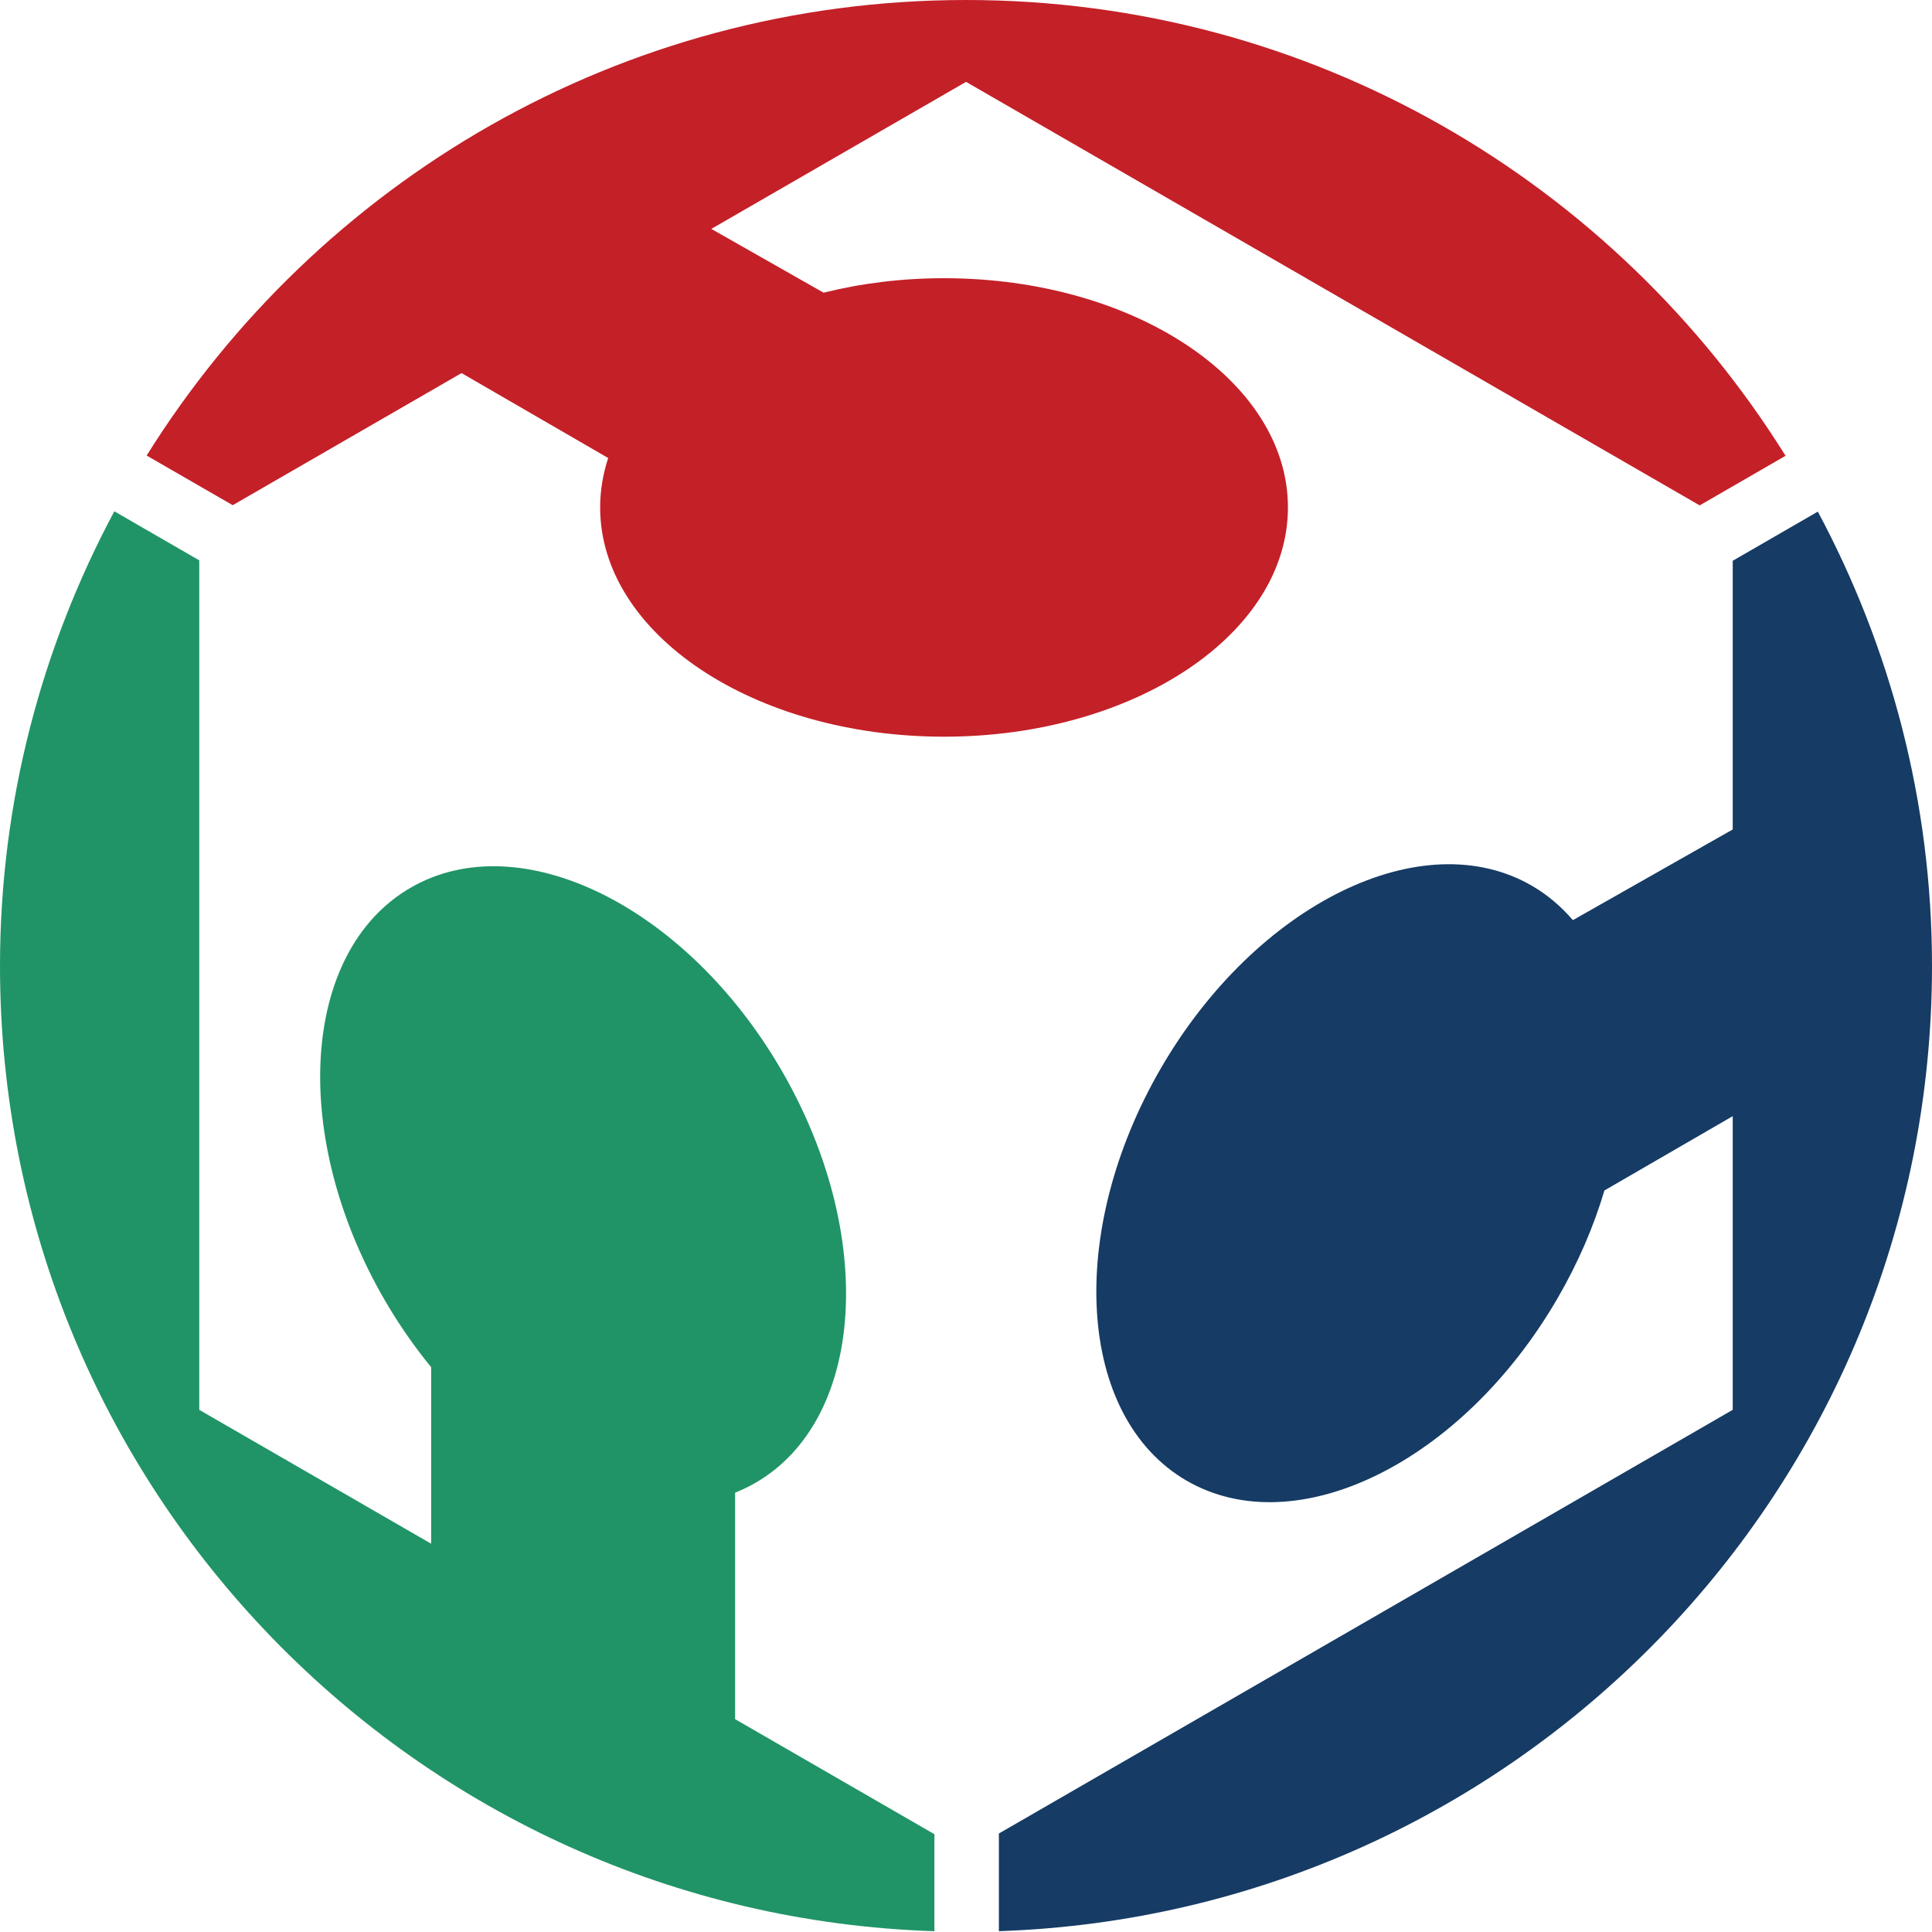
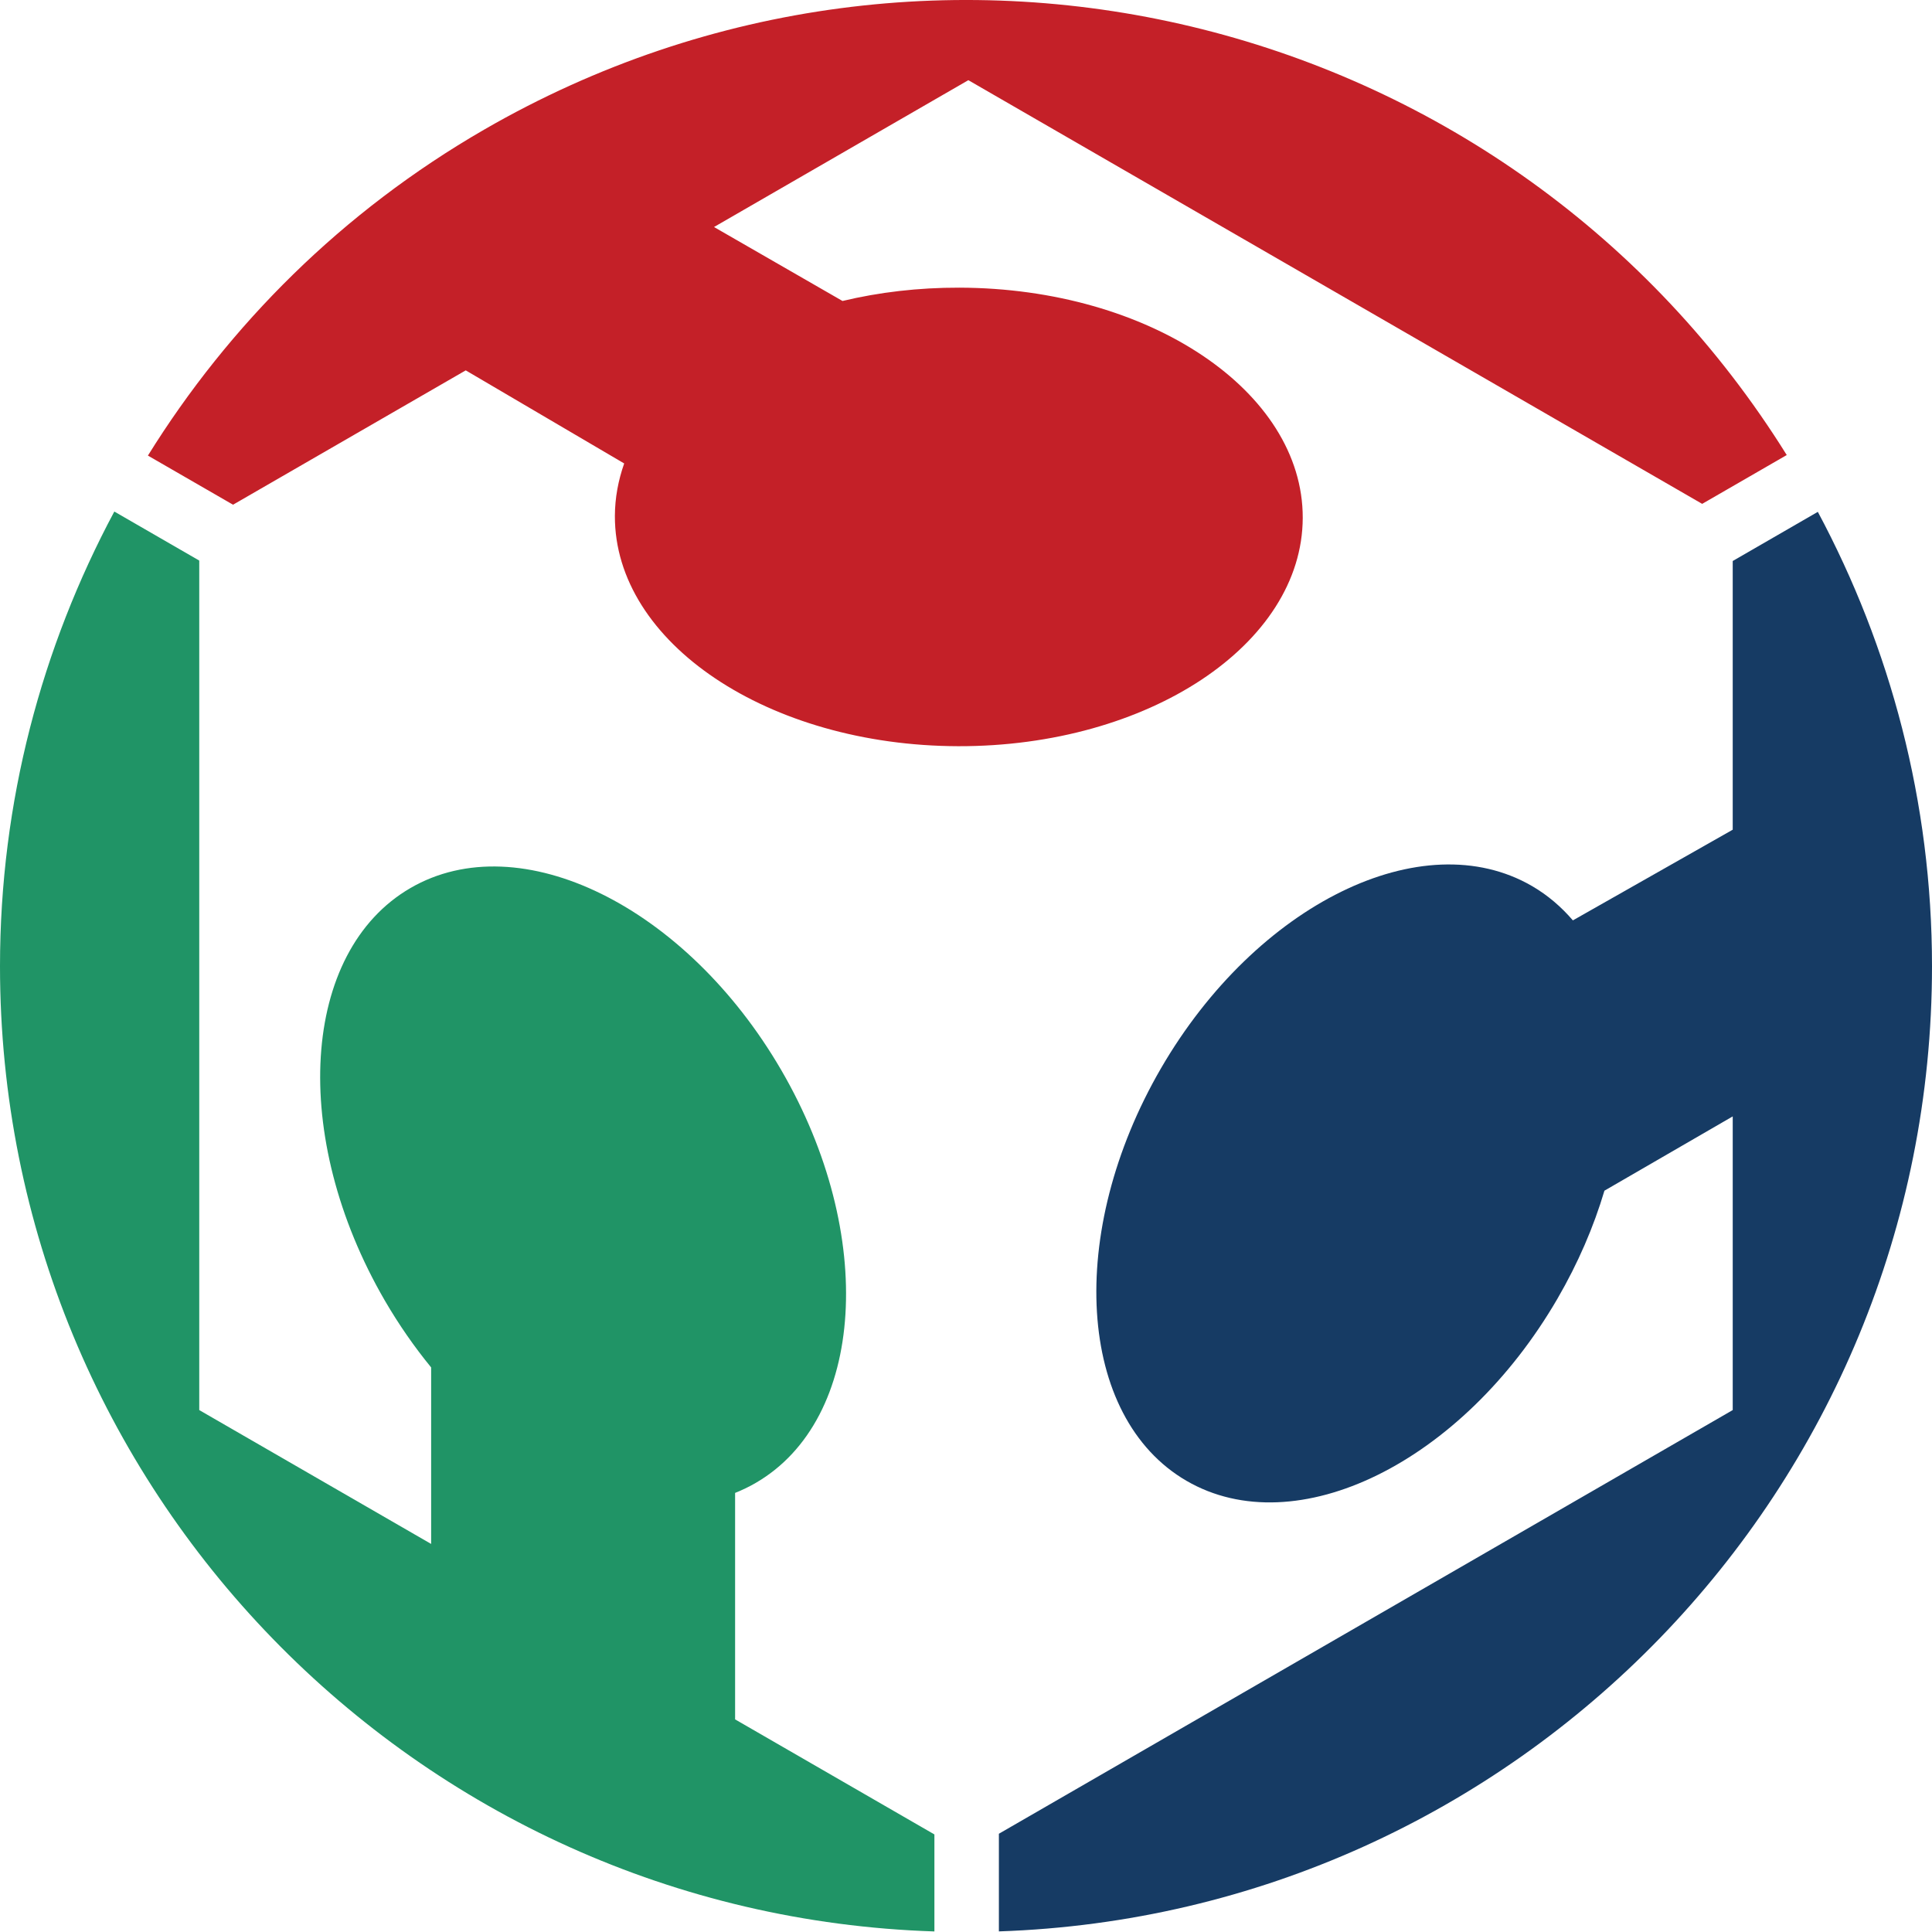
- <svg xmlns="http://www.w3.org/2000/svg" width="512" height="512" id="svg3030" version="1.1">
-   <defs id="defs3032" />
-   <g id="layer1" transform="translate(-193.7981,-232.2173)">
-     <g transform="matrix(1.717441,0,0,1.717441,-184.1247,232.2173)" id="g2483">
-       <path style="fill:#209466;fill-rule:evenodd;stroke:none" d="m 364.234,283.027 c 0,0 -30.754,-17.754 -30.754,-17.754 0,0 0,-34.945 0,-34.945 1.098,-0.442 2.164,-0.946 3.203,-1.555 16.887,-9.816 18.66,-38.309 3.938,-63.656 -14.719,-25.336 -40.348,-37.93 -57.242,-28.121 -16.899,9.808 -18.665,38.316 -3.942,63.66 2.168,3.726 4.57,7.168 7.141,10.308 0,0 0,27.239 0,27.239 0,0 -35.782,-20.657 -35.782,-20.657 0,0 0,-131.082 0,-131.082 0,0 -13.105,-7.566 -13.105,-7.566 -11.195,20.926 -17.641,44.77 -17.641,70.156 0,80.68 64.122,146.356 144.184,148.942 0,0 0,-14.969 0,-14.969 z" id="path38" />
-       <path style="fill:#163b64;fill-rule:evenodd;stroke:none" d="m 500.55,78.945 c 0,0 -13.132,7.586 -13.132,7.586 0,0 0,41.461 0,41.461 0,0 -24.664,13.992 -24.664,13.992 -1.797,-2.094 -3.887,-3.891 -6.305,-5.297 -16.895,-9.812 -42.531,2.781 -57.25,28.117 -14.711,25.348 -12.957,53.844 3.933,63.66 16.903,9.809 42.528,-2.777 57.25,-28.121 3.18,-5.476 5.59,-11.093 7.239,-16.648 0,0 19.797,-11.465 19.797,-11.465 0,0 0,45.316 0,45.316 0,0 -113.235,65.375 -113.235,65.375 0,0 0,15.067 0,15.067 79.977,-2.68 143.985,-68.317 143.985,-148.934 0,-25.371 -6.434,-49.203 -17.618,-70.109 z" id="path40" />
-       <path style="fill:#c42028;fill-rule:evenodd;stroke:none" d="m 255.961,77.953 c 0,0 35.308,-20.383 35.308,-20.383 0,0 22.629,13.105 22.629,13.105 -0.809,2.457 -1.242,5.008 -1.242,7.629 0,19.535 23.754,35.371 53.066,35.371 29.305,0 53.063,-15.836 53.063,-35.371 0,-19.547 -23.758,-35.375 -53.063,-35.375 -6.539,0 -12.8,0.789 -18.586,2.235 0,0 -17.328,-9.844 -17.328,-9.844 0,0 39.309,-22.688 39.309,-22.688 0,0 113.203,65.352 113.203,65.352 4.898,-2.828 9.359,-5.406 13.25,-7.652 C 469.254,28.14 422.519,0 369.117,0 315.734,0 269.004,28.121 242.679,70.293 c 3.996,2.304 8.446,4.867 13.282,7.66 z" id="path42" />
-     </g>
+ <svg xmlns="http://www.w3.org/2000/svg" version="1.1" height="512" width="512">
+   <g>
+     <path d="m 247.627,486.144 c 0,0 -52.818,-30.491 -52.818,-30.491 0,0 0,-60.016 0,-60.016 1.886,-0.759 3.717,-1.625 5.501,-2.671 29.002,-16.858 32.047,-65.793 6.763,-109.325 -25.279,-43.513 -69.295,-65.143 -98.31,-48.296 -29.023,16.845 -32.056,65.805 -6.77,109.332 3.723,6.399 7.849,12.311 12.264,17.703 0,0 0,46.781 0,46.781 0,0 -61.453,-35.477 -61.453,-35.477 0,0 0,-225.126 0,-225.126 0,0 -22.507,-12.994 -22.507,-12.994 C 11.071,171.503 0,212.454 0,256.053 0,394.616 110.126,507.411 247.627,511.852 c 0,0 0,-25.708 0,-25.708 z" style="fill:#209466;stroke:none;" />
+     <path d="m 481.742,135.645 c 0,0 -22.553,13.028 -22.553,13.028 0,0 0,71.207 0,71.207 0,0 -42.359,24.03 -42.359,24.03 -3.086,-3.596 -6.676,-6.683 -10.828,-9.097 -29.016,-16.852 -73.044,4.776 -98.323,48.289 -25.265,43.534 -22.253,92.474 6.755,109.332 29.03,16.846 73.039,-4.769 98.323,-48.296 5.461,-9.405 9.6,-19.052 12.433,-28.592 0,0 34,-19.69 34,-19.69 0,0 0,77.828 0,77.828 0,0 -194.474,112.278 -194.474,112.278 0,0 0,25.877 0,25.877 C 402.07,507.236 512,394.508 512,256.053 512,212.48 500.95,171.55 481.742,135.645 Z" style="fill:#163b64;stroke:none;" />
+     <path d="m 39.198,120.736 c 0,0 22.56,13.018 22.56,13.018 0,0 61.667,-35.603 61.667,-35.603 0,0 41.99,24.669 41.99,24.669 -1.571,4.471 -2.449,9.123 -2.464,13.926 -0.086,33.554 40.659,60.87 90.981,61.006 50.334,0.114 91.211,-26.965 91.307,-60.516 0.074,-33.564 -40.65,-60.869 -90.987,-61.003 -10.875,-0.028 -21.299,1.212 -30.978,3.529 0,0 -34.053,-19.6 -34.053,-19.6 0,0 67.401,-38.914 67.401,-38.914 0,0 194.473,112.281 194.473,112.281 0,0 22.41,-12.938 22.41,-12.938 C 400.841,3.939 248.251,-34.9 128.346,34.328 90.61,56.115 60.689,86.149 39.198,120.736 Z" style="fill:#c42028;stroke:none;" />
  </g>
</svg>
